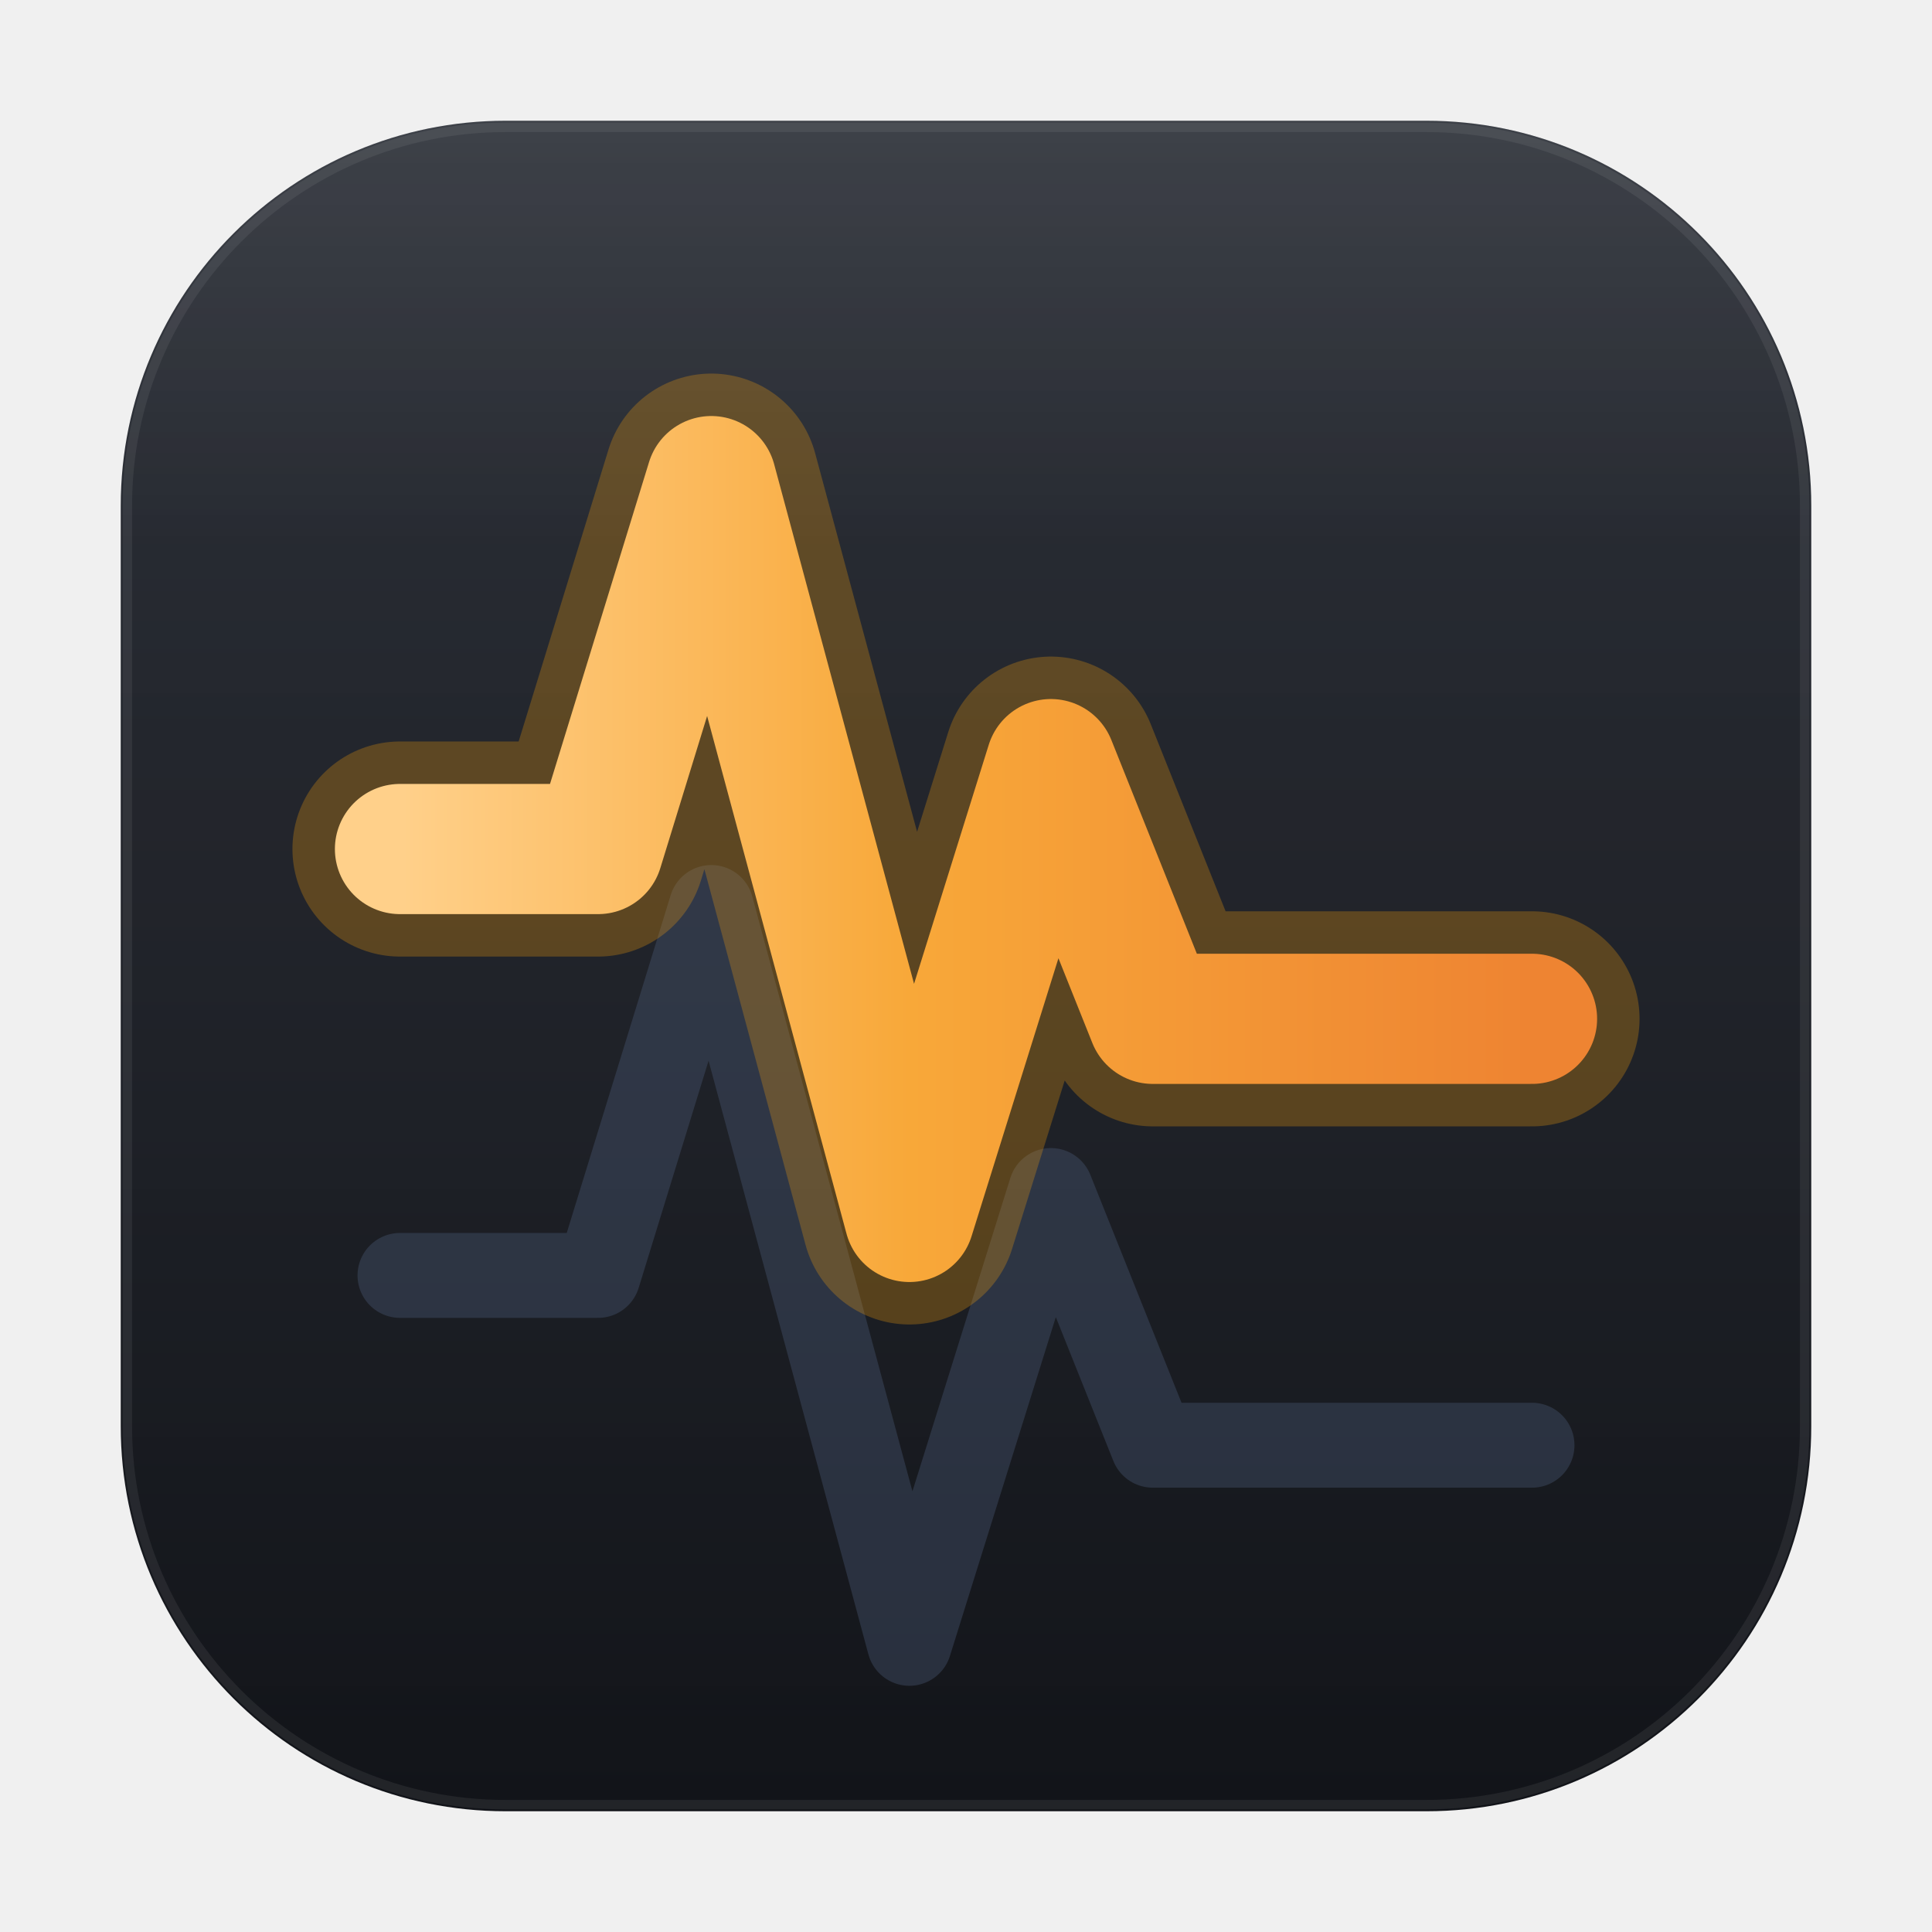
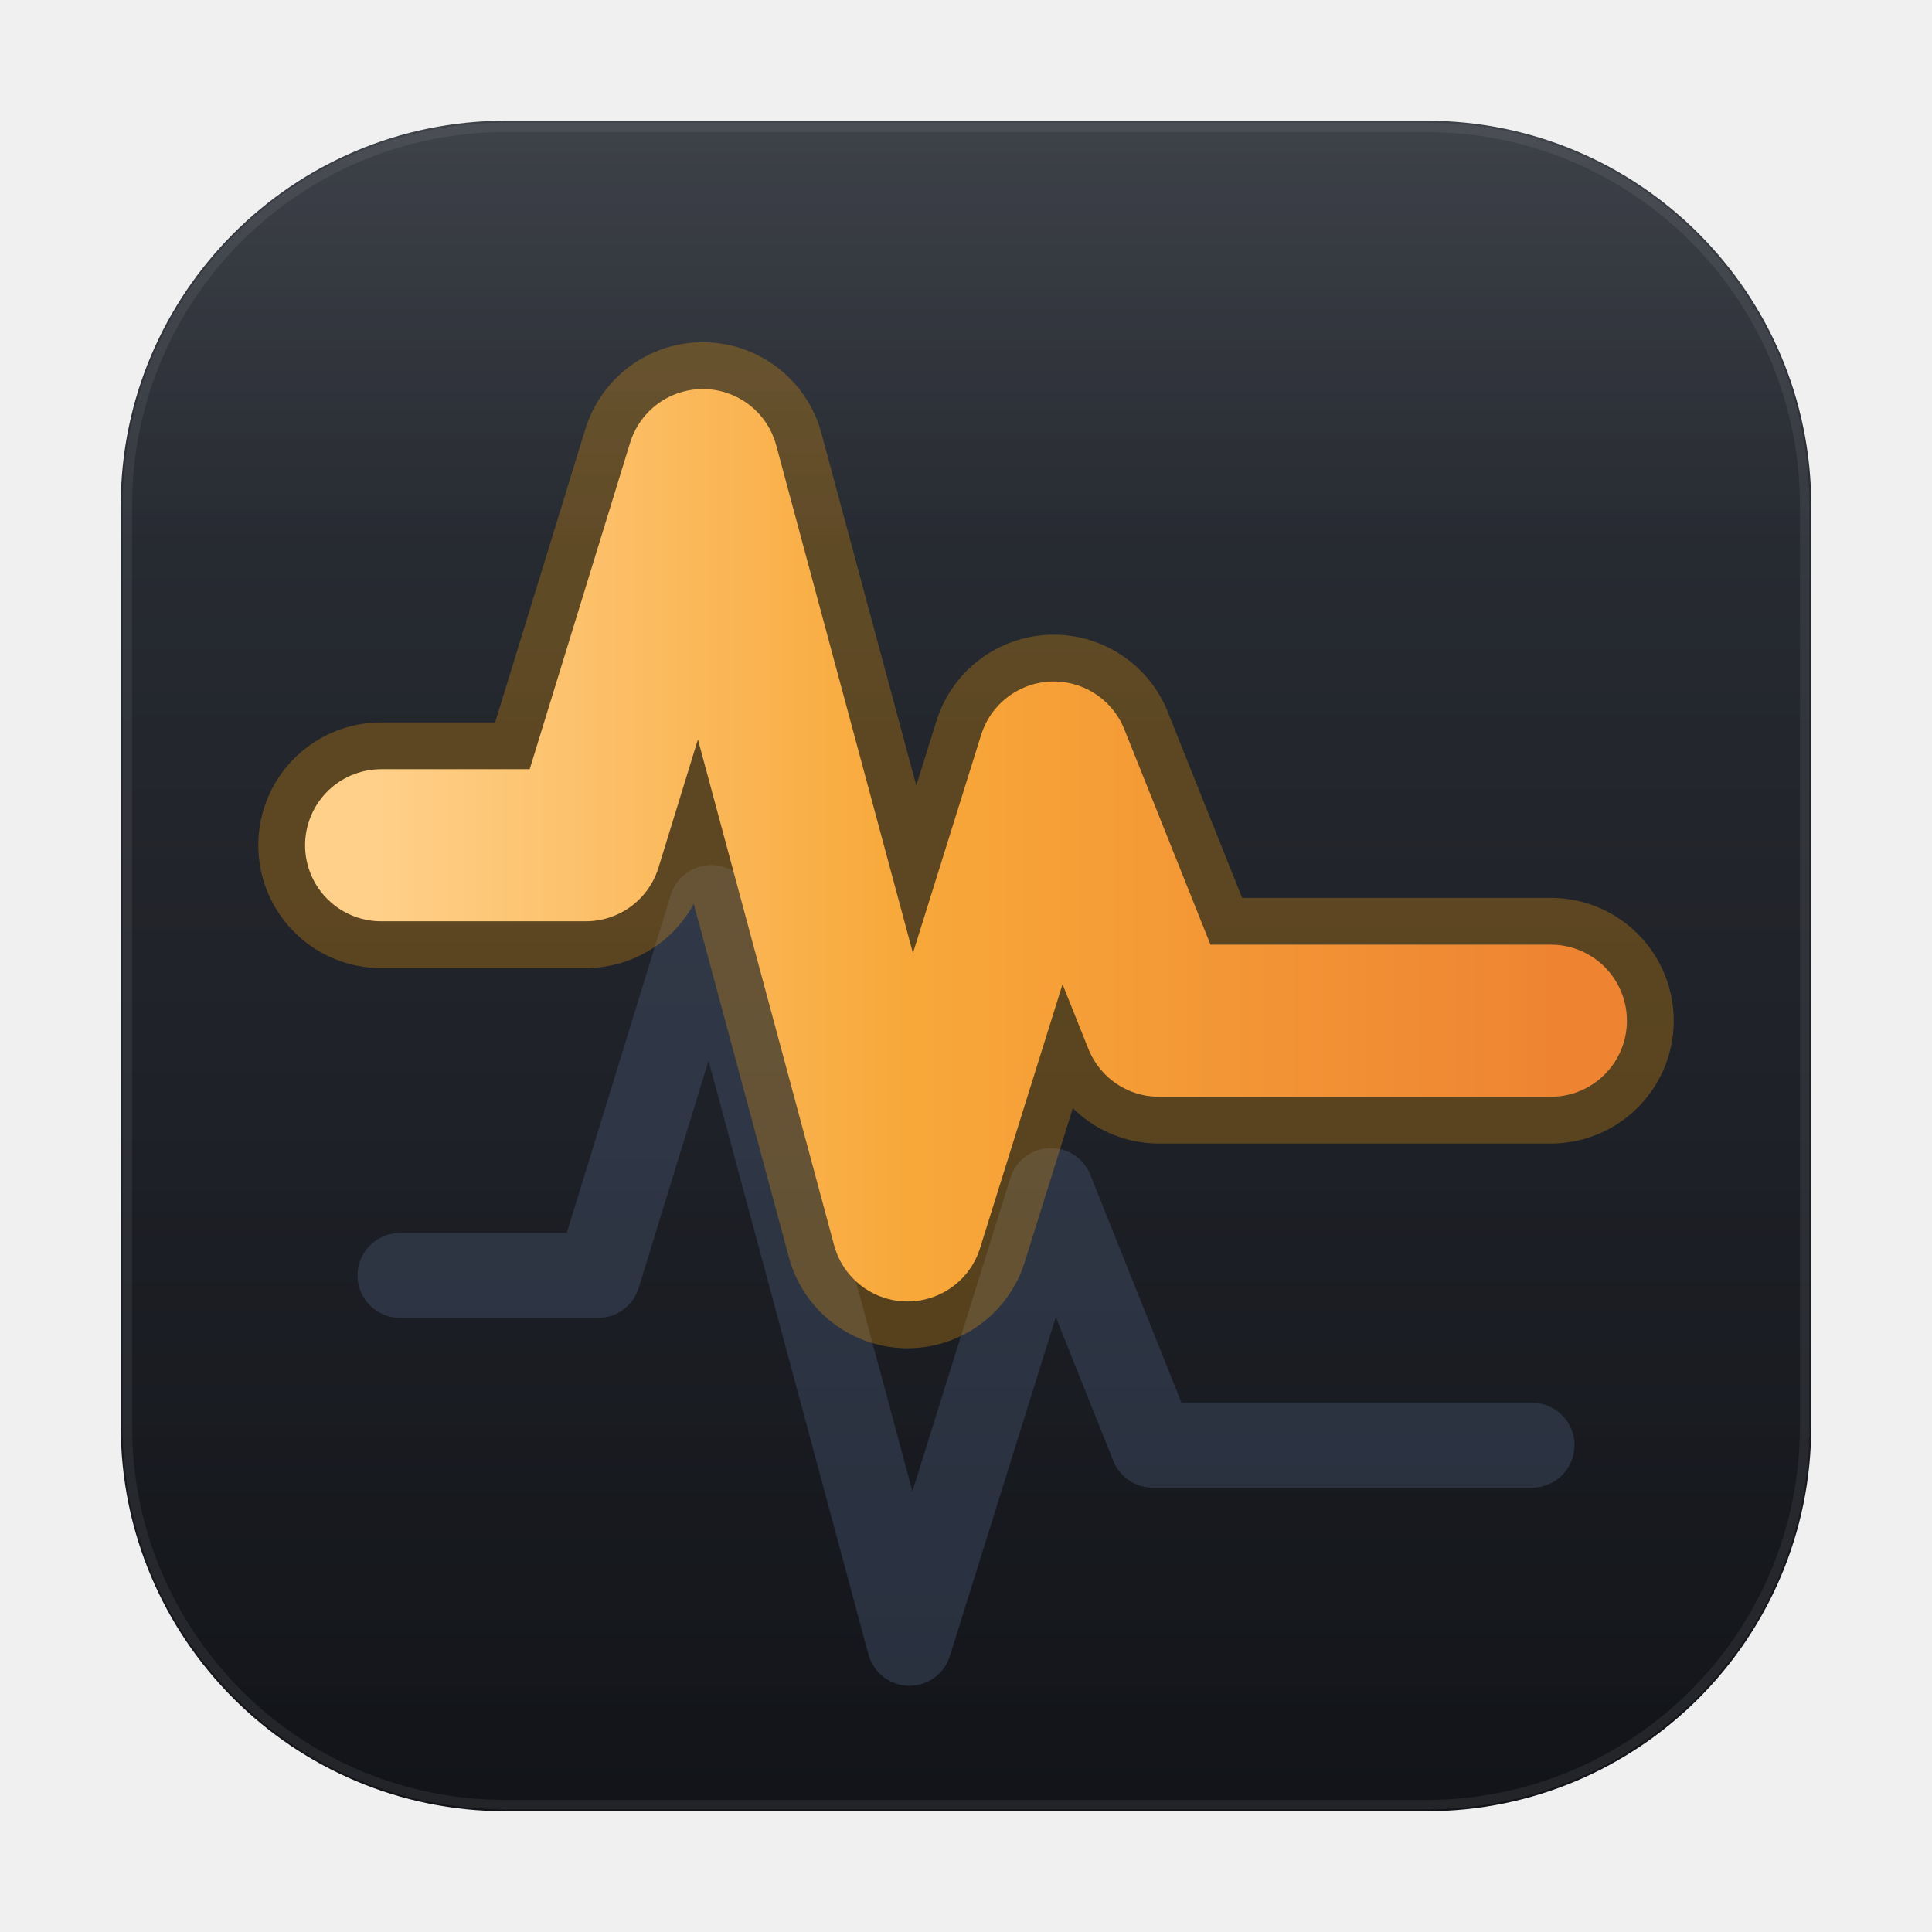
<svg xmlns="http://www.w3.org/2000/svg" width="1024" height="1024" viewBox="0 0 1024 1024">
  <defs>
    <linearGradient id="bg" x1="0" y1="0" x2="0" y2="1">
      <stop offset="0" stop-color="#282c34" />
      <stop offset="1" stop-color="#121419" />
    </linearGradient>
    <linearGradient id="amber" x1="0" y1="0" x2="1" y2="0">
      <stop offset="0" stop-color="#ffd08a" />
      <stop offset="0.45" stop-color="#f8a839" />
      <stop offset="1" stop-color="#ee8432" />
    </linearGradient>
    <linearGradient id="sheen" x1="0" y1="0" x2="0" y2="1">
      <stop offset="0" stop-color="#ffffff" stop-opacity="0.10" />
      <stop offset="0.25" stop-color="#ffffff" stop-opacity="0.02" />
      <stop offset="1" stop-color="#ffffff" stop-opacity="0" />
    </linearGradient>
  </defs>
  <rect x="64" y="64" width="896" height="896" rx="204" fill="url(#bg)" />
  <rect x="64" y="64" width="896" height="896" rx="204" fill="url(#sheen)" />
  <rect x="67.5" y="67.5" width="889" height="889" rx="200.5" fill="none" stroke="#ffffff" stroke-opacity="0.07" stroke-width="5" />
  <g transform="translate(512 676) scale(30) translate(-12 -12)" fill="none" stroke="#4a5a78" stroke-opacity="0.38" stroke-width="1.5" stroke-linecap="round" stroke-linejoin="round">
    <path d="M2 12h3.5l2-6.5 3.5 13 2.5-8 1.8 4.5H22" />
  </g>
-   <g transform="translate(512 450) scale(30) translate(-12 -12)" fill="none" stroke="#f59e0b" stroke-opacity="0.28" stroke-width="3.8" stroke-linecap="round" stroke-linejoin="round">
+   <g transform="translate(512 448) scale(31) translate(-12 -12)" fill="none" stroke="#f59e0b" stroke-opacity="0.28" stroke-width="4.2" stroke-linecap="round" stroke-linejoin="round">
    <path d="M2 12h3.5l2-6.5 3.5 13 2.5-8 1.8 4.5H22" />
  </g>
-   <g transform="translate(512 450) scale(30) translate(-12 -12)" fill="none" stroke="url(#amber)" stroke-width="2.3" stroke-linecap="round" stroke-linejoin="round">
+   <g transform="translate(512 448) scale(31) translate(-12 -12)" fill="none" stroke="url(#amber)" stroke-width="2.6" stroke-linecap="round" stroke-linejoin="round">
    <path d="M2 12h3.5l2-6.5 3.5 13 2.5-8 1.8 4.5H22" />
  </g>
</svg>
